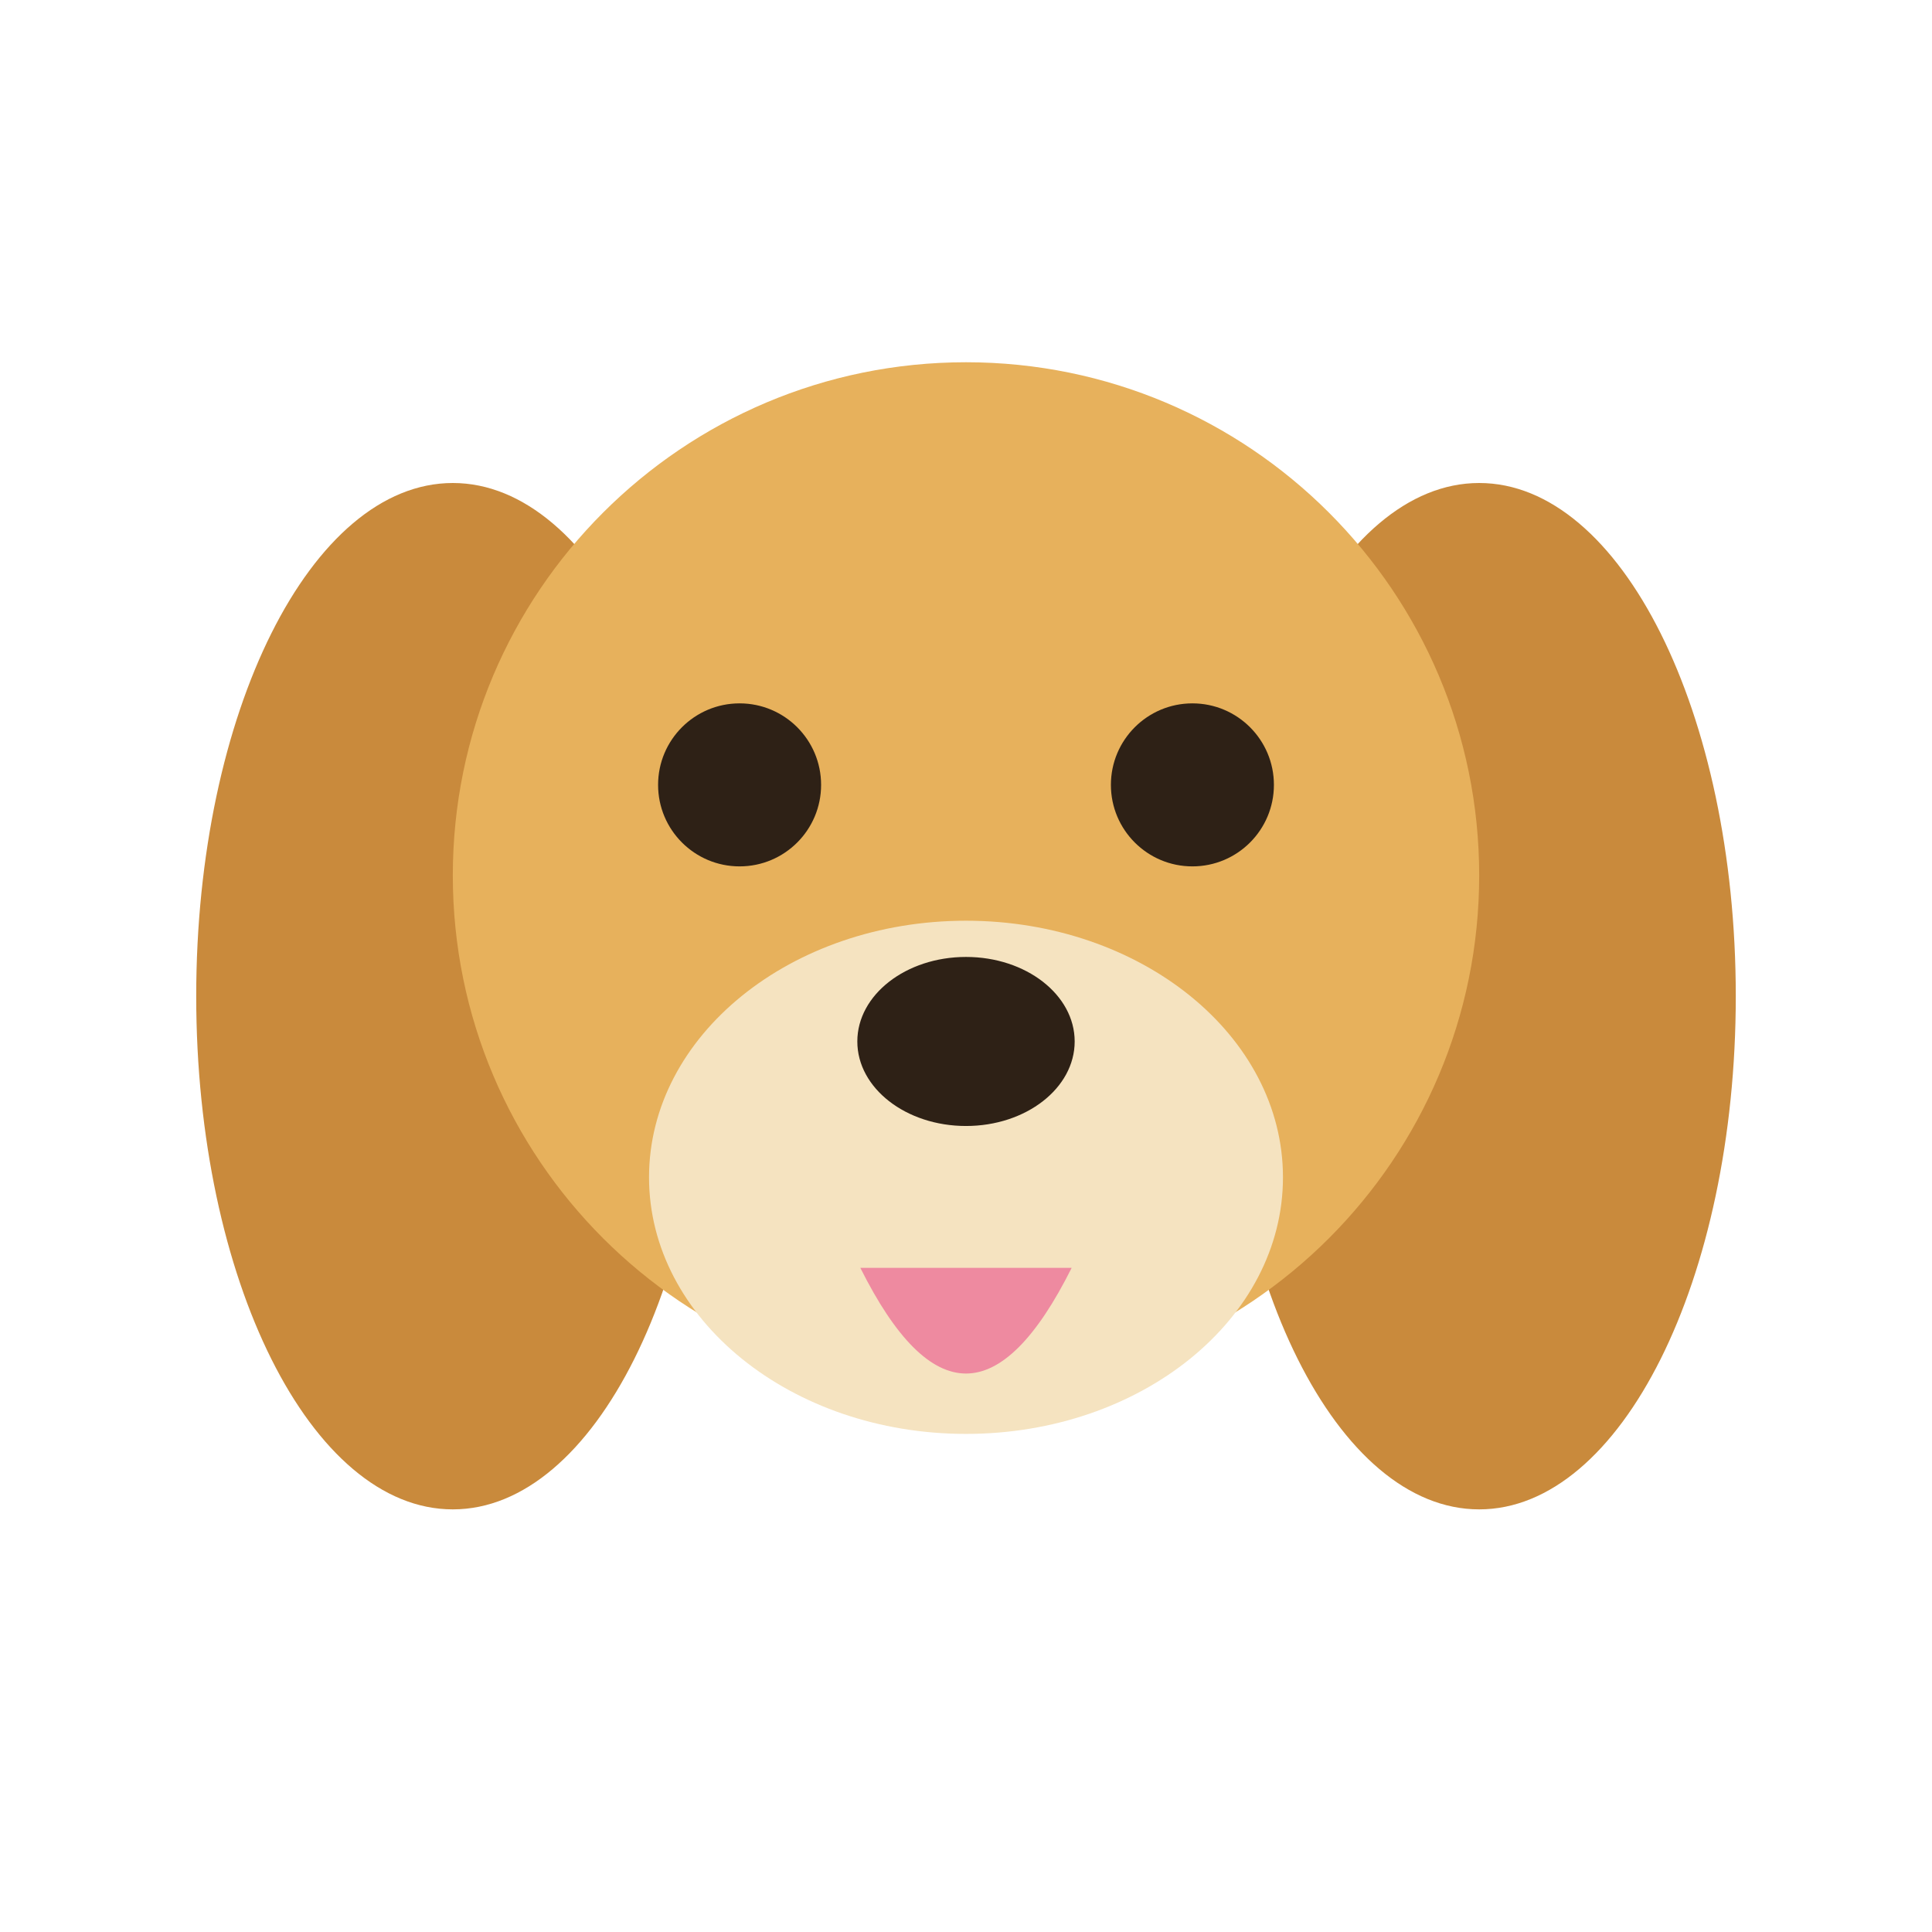
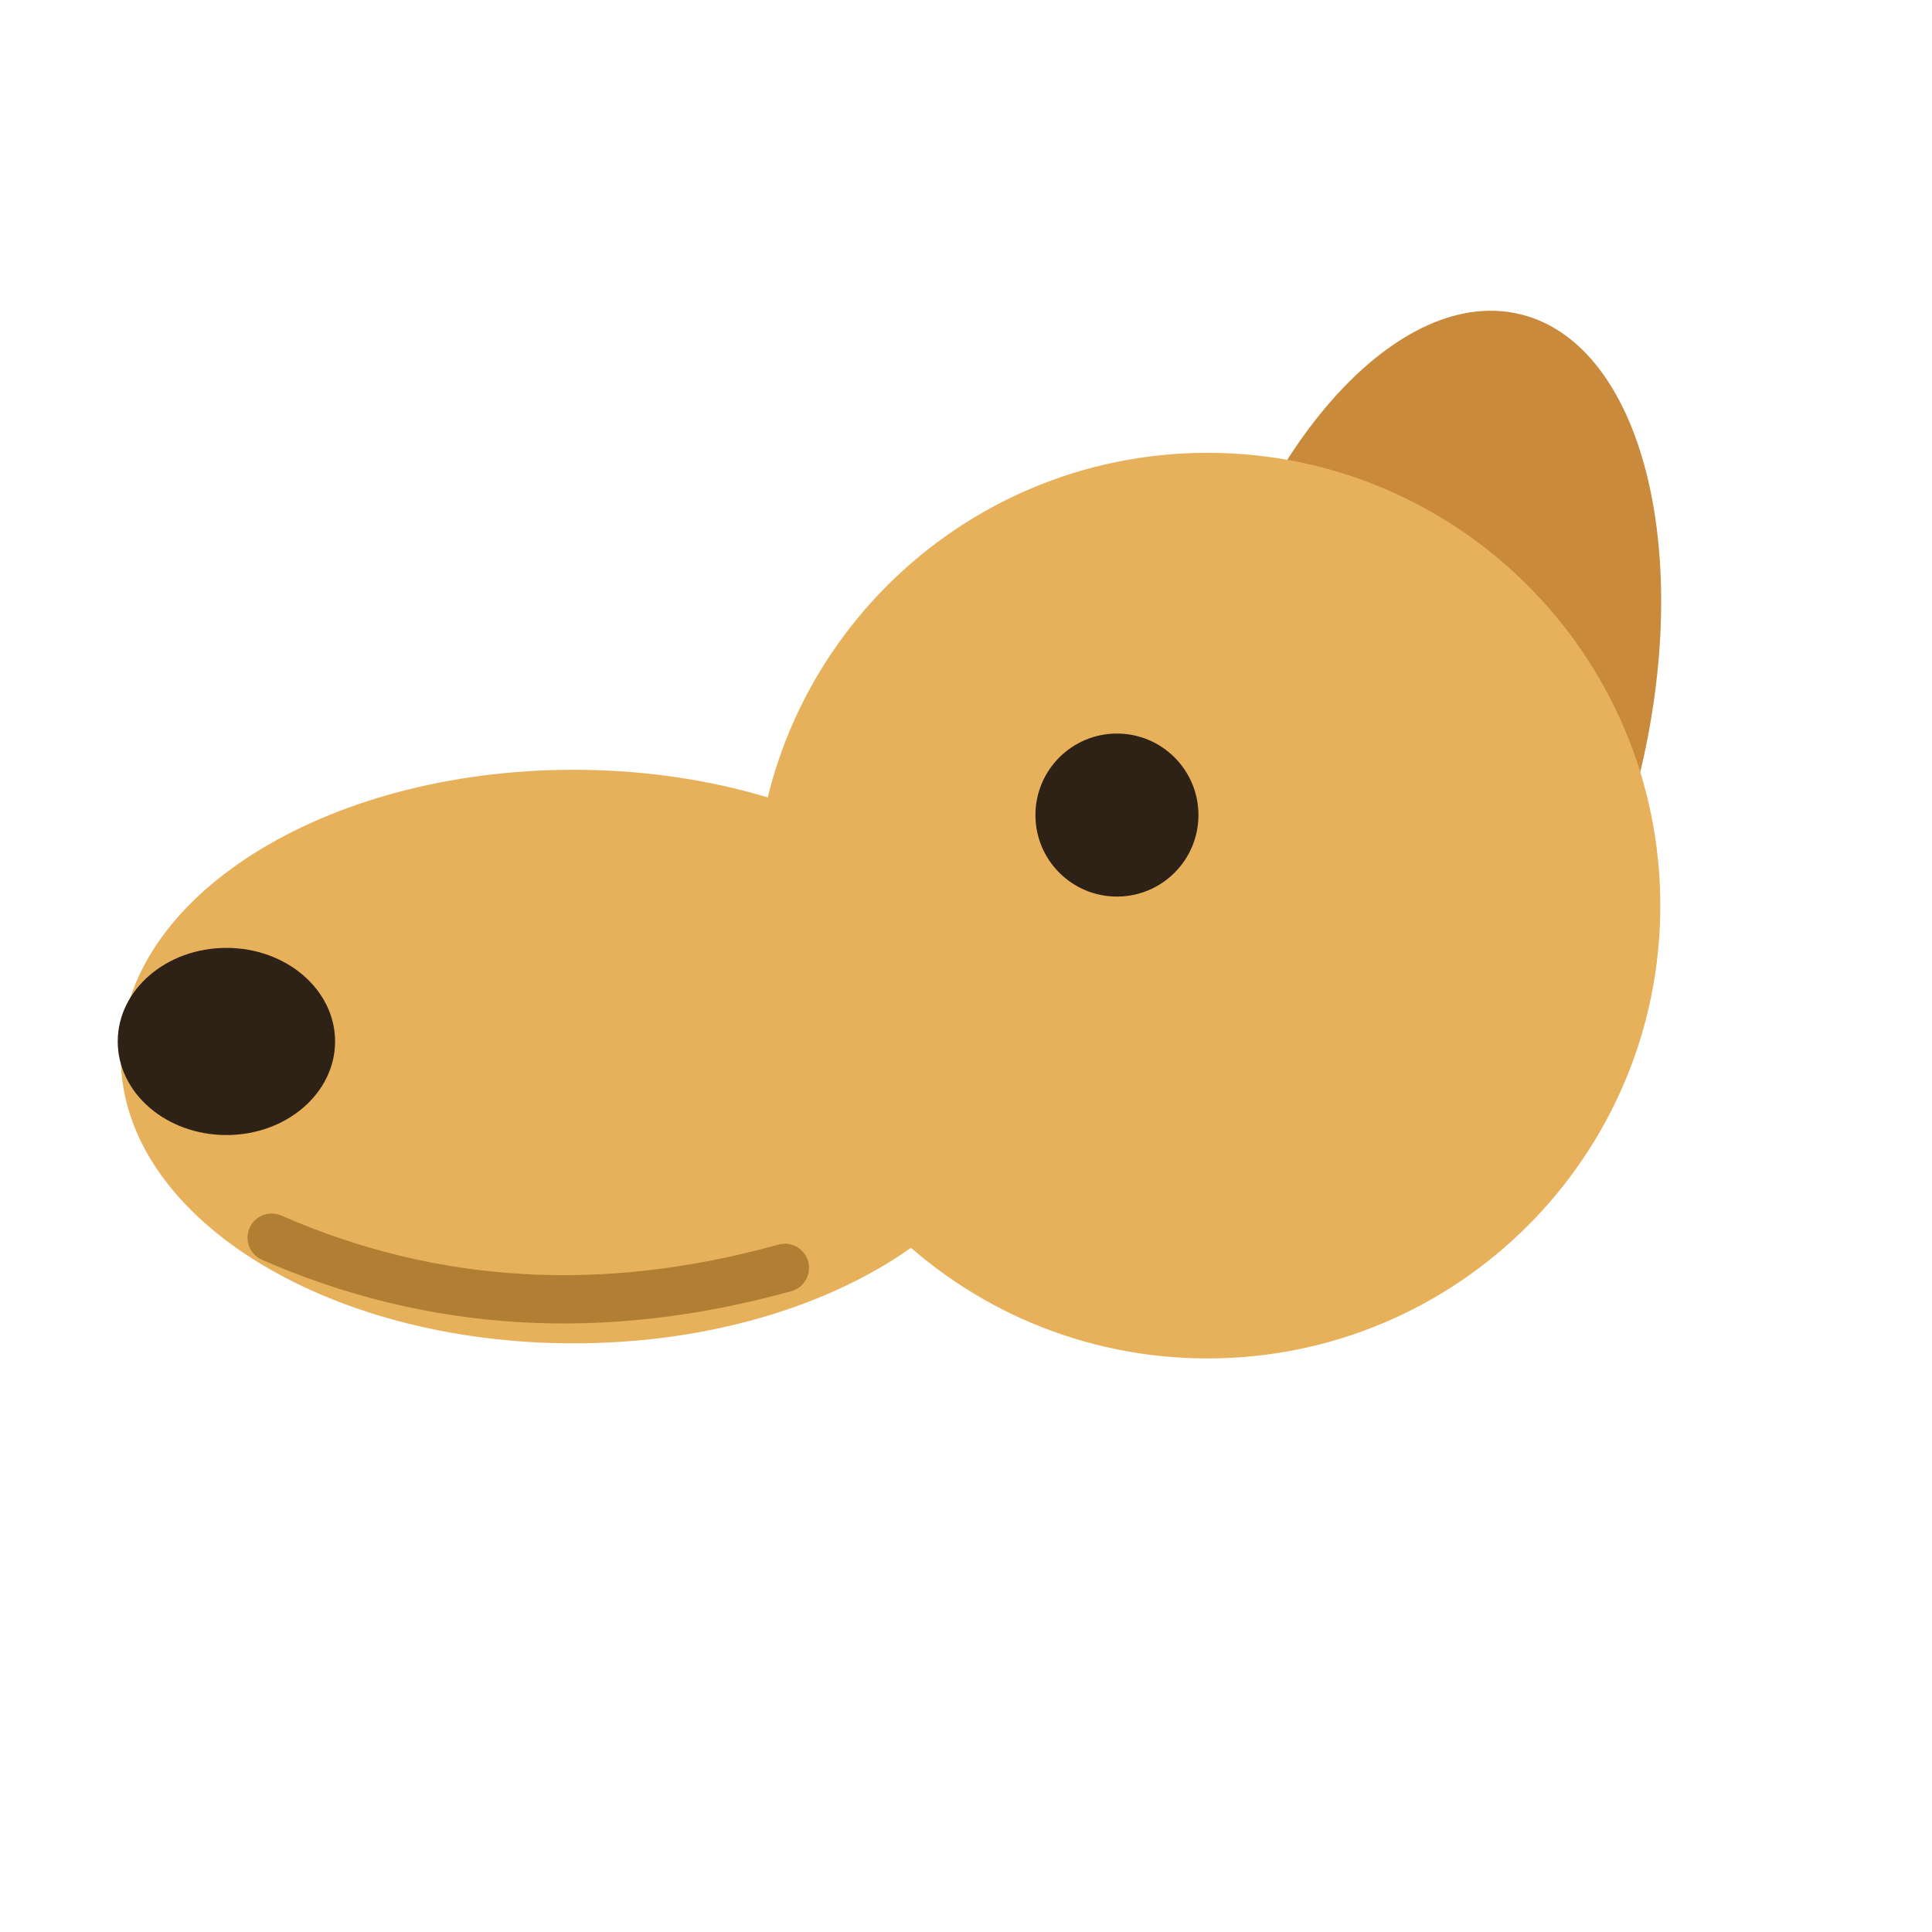
<svg xmlns="http://www.w3.org/2000/svg" viewBox="0 0 64 64" width="64" height="64">
-   <ellipse cx="15" cy="33" rx="8.5" ry="17" fill="#c98a3c" />
-   <ellipse cx="49" cy="33" rx="8.5" ry="17" fill="#c98a3c" />
-   <circle cx="32" cy="29" r="17" fill="#e7b15c" />
-   <ellipse cx="32" cy="39" rx="10.5" ry="8.5" fill="#f5e3c0" />
-   <path d="M28.5 42 q3.5 7 7 0 z" fill="#ee8aa0" />
-   <ellipse cx="32" cy="34.5" rx="3.6" ry="2.8" fill="#2e2116" />
-   <circle cx="24.5" cy="26" r="2.7" fill="#2e2116" />
-   <circle cx="39.5" cy="26" r="2.7" fill="#2e2116" />
+   <ellipse cx="47" cy="24" rx="7.5" ry="14" fill="#c98a3c" transform="rotate(14 47 24)" />
+   <circle cx="40" cy="30" r="15" fill="#e7b15c" />
+   <ellipse cx="19" cy="35" rx="15" ry="9.5" fill="#e7b15c" />
+   <ellipse cx="7.5" cy="34.5" rx="3.6" ry="3.1" fill="#2e2116" />
+   <circle cx="37" cy="27" r="2.7" fill="#2e2116" />
+   <path d="M9 41 q8 3.5 17 1" fill="none" stroke="#b07f34" stroke-width="1.6" stroke-linecap="round" />
</svg>
